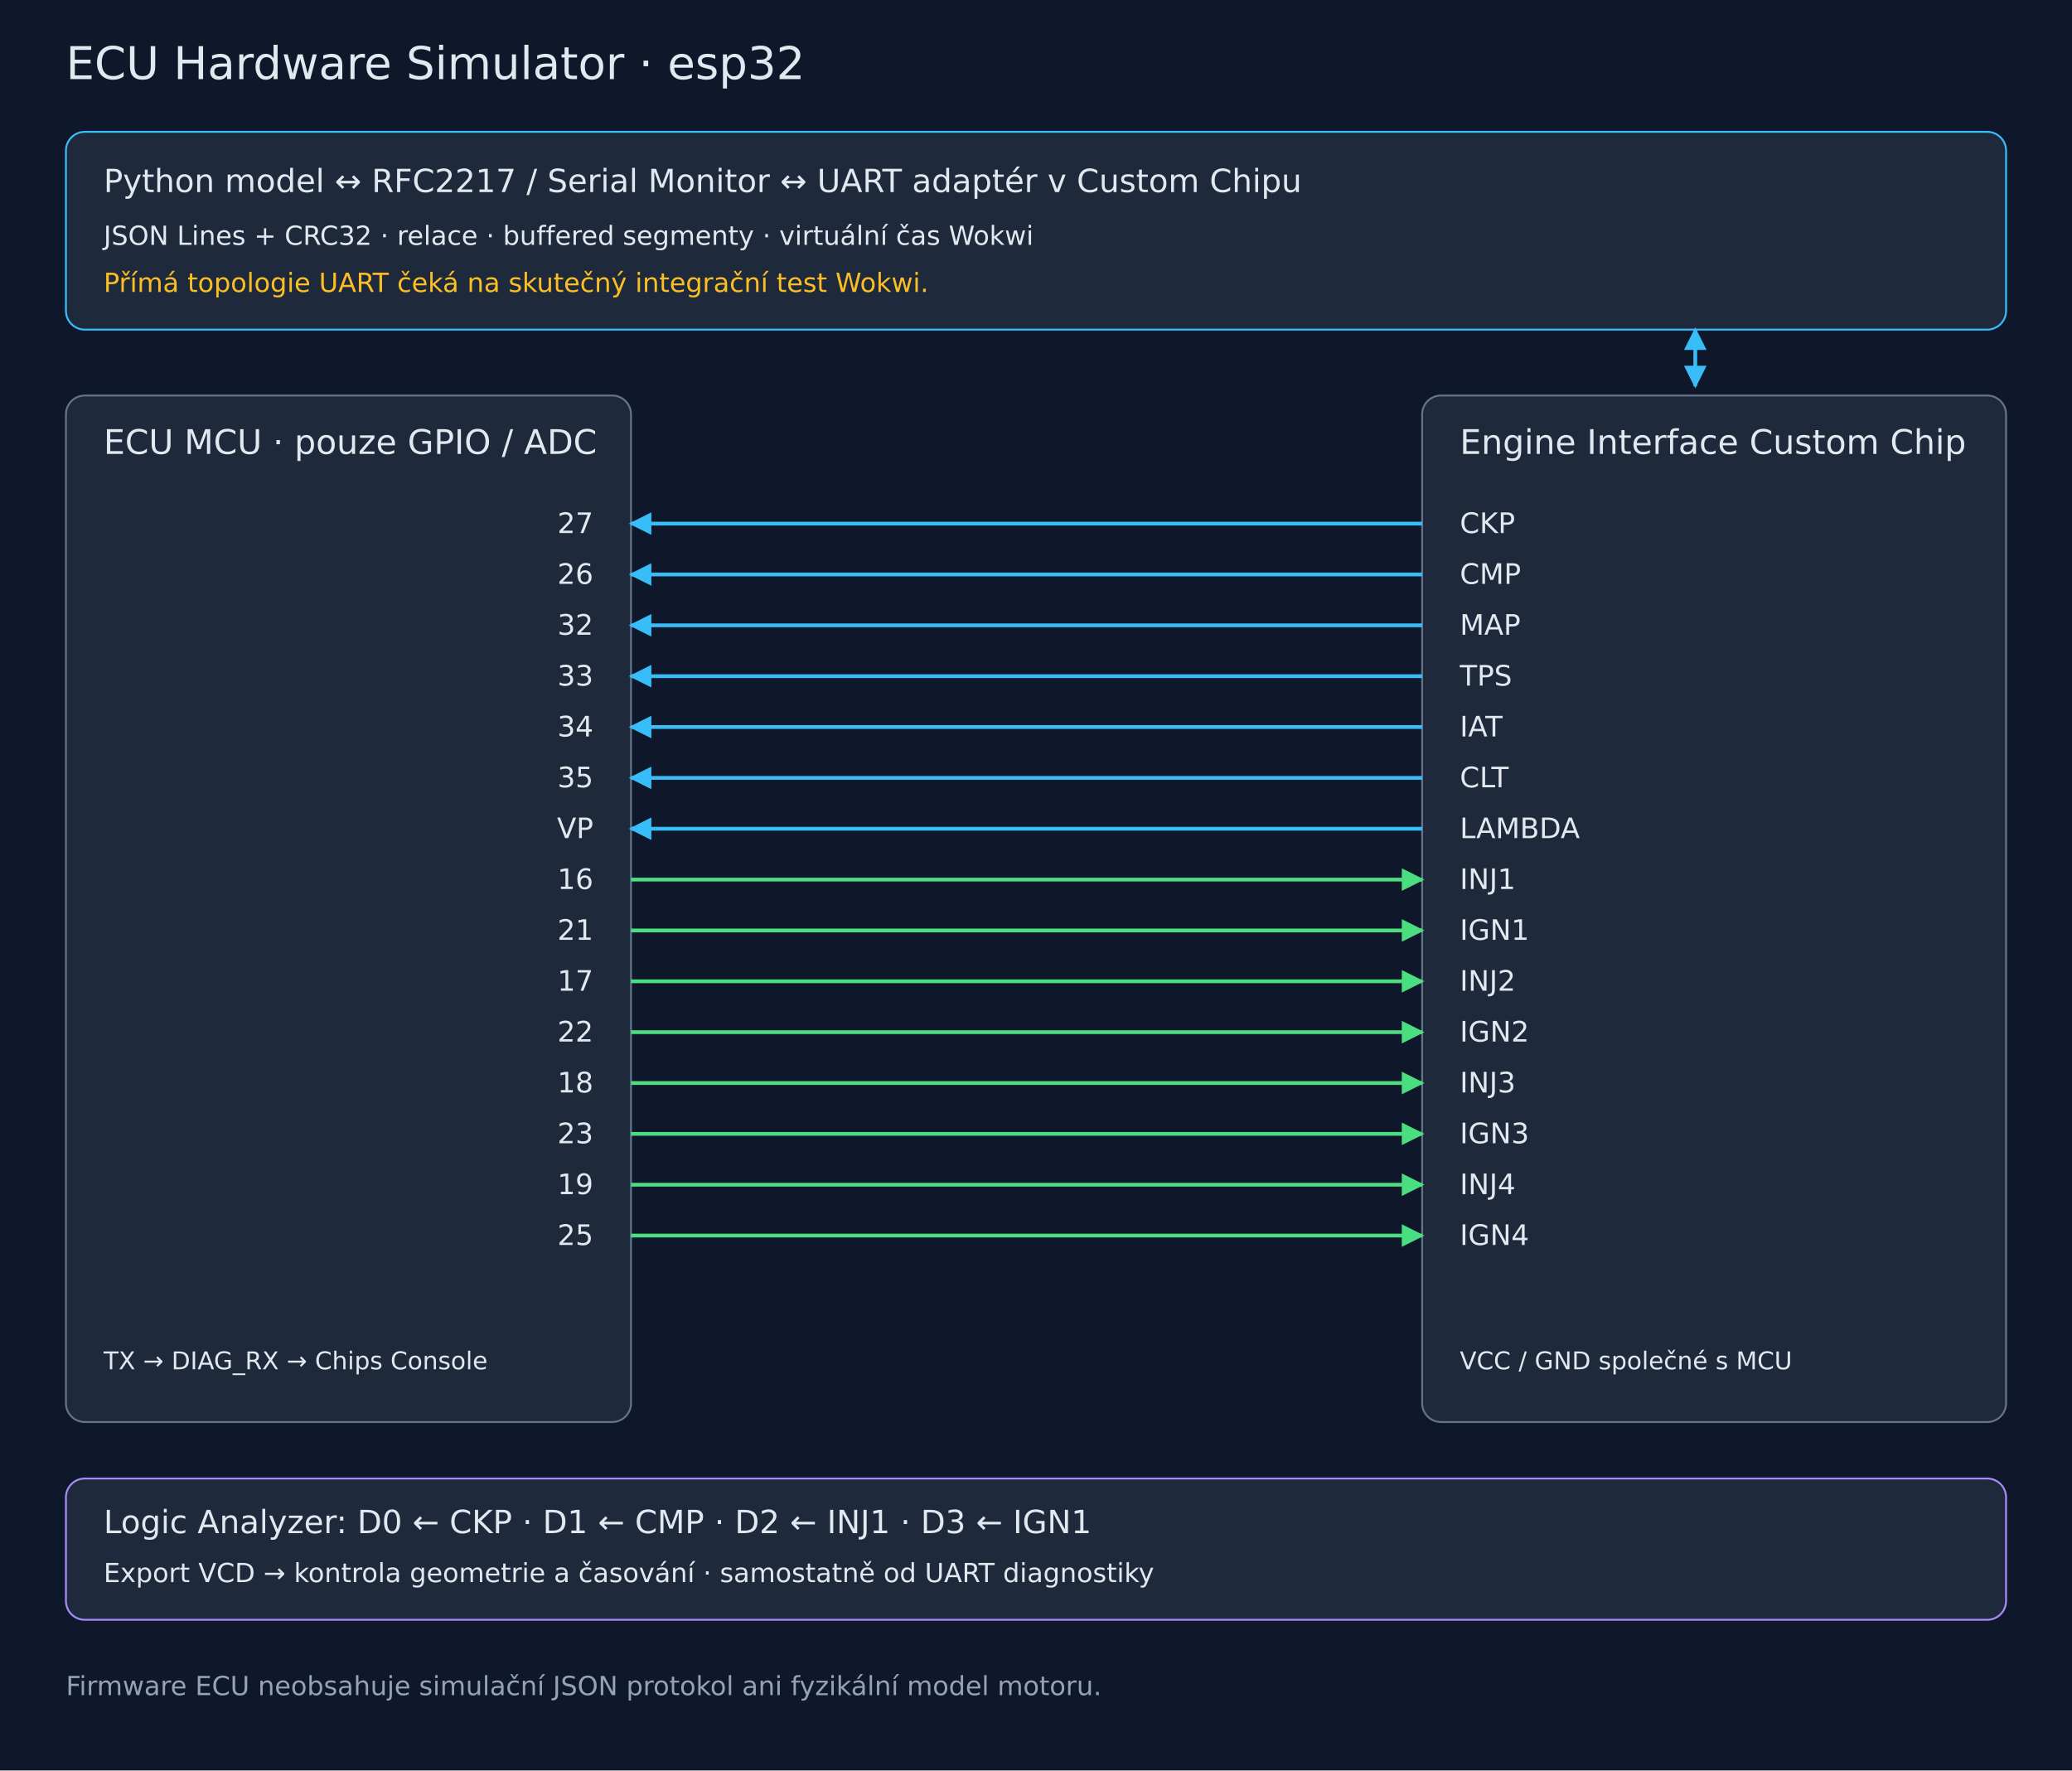
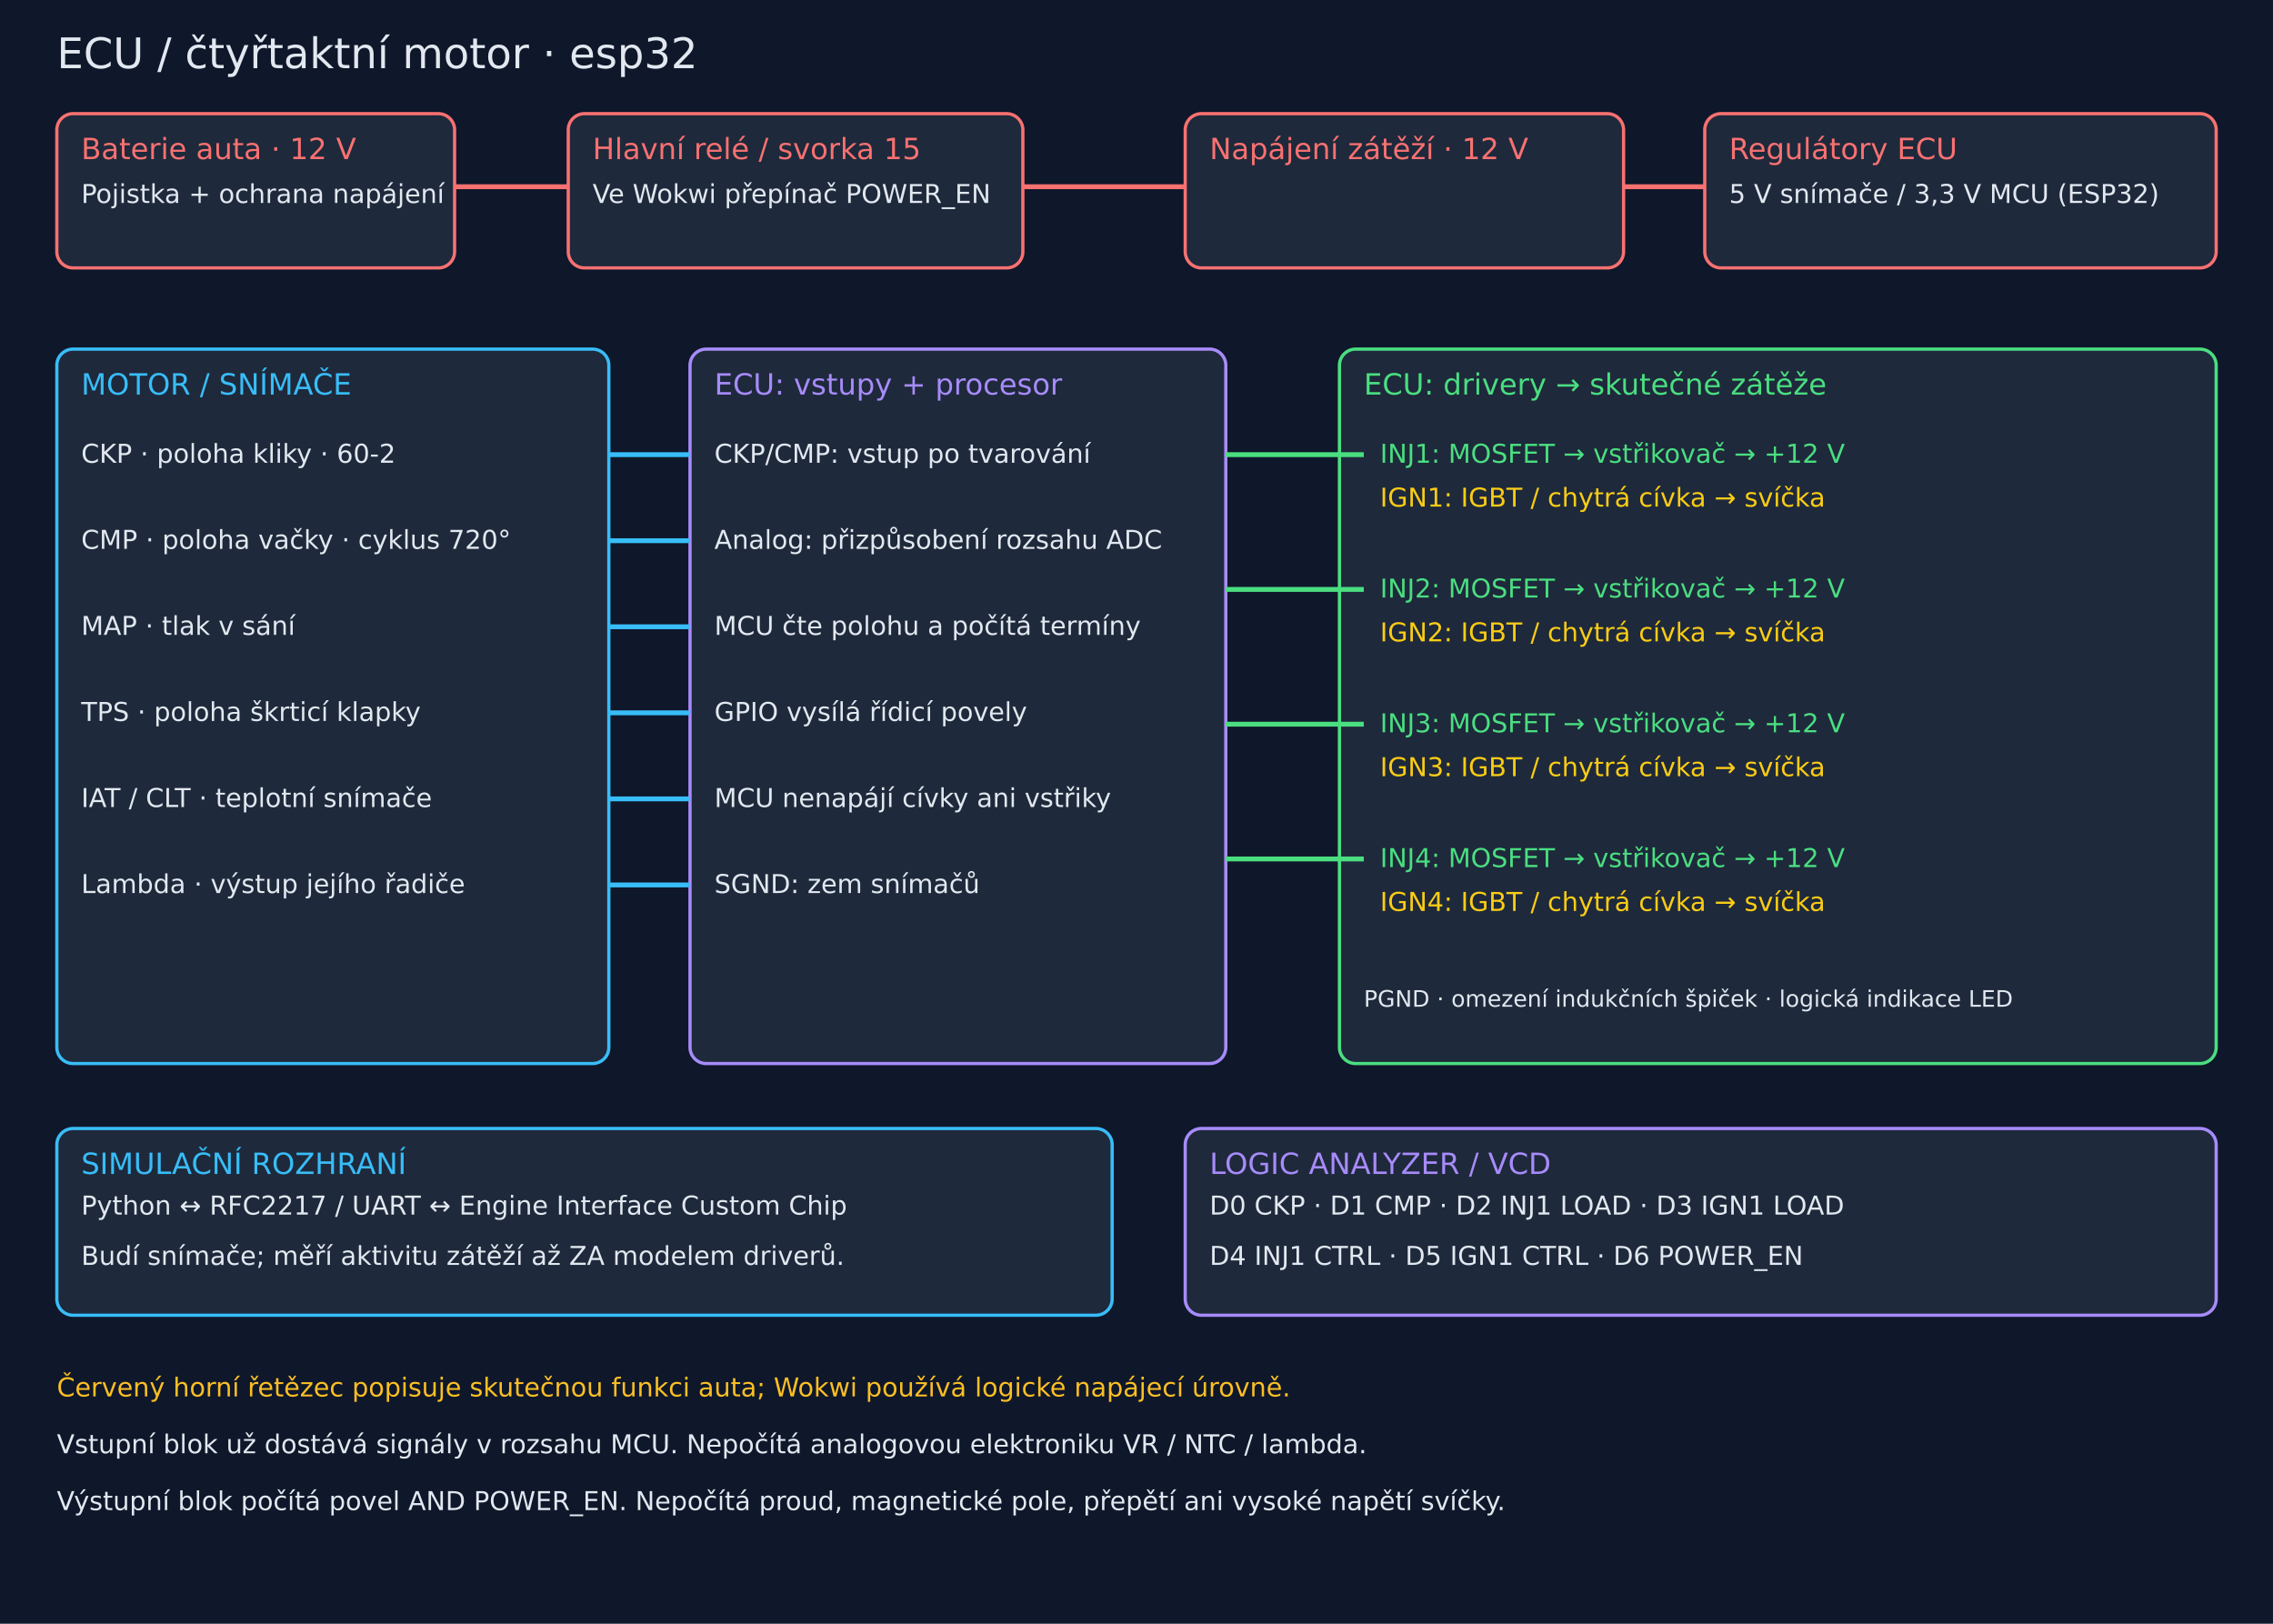
- <svg xmlns="http://www.w3.org/2000/svg" viewBox="0 0 1100 940" role="img" aria-labelledby="title desc">
-   <defs>
-     <marker id="arrow" viewBox="0 0 10 10" refX="9" refY="5" markerWidth="6" markerHeight="6" orient="auto-start-reverse">
-       <path d="M0 0 L10 5 L0 10 Z" fill="context-stroke" />
-     </marker>
-   </defs>
-   <rect width="1100" height="940" fill="#0f172a" />
+ <svg xmlns="http://www.w3.org/2000/svg" viewBox="0 0 1400 1000" role="img" aria-labelledby="title desc">
+   <rect width="1400" height="1000" fill="#0f172a" />
  <g font-family="DejaVu Sans,Arial,sans-serif" fill="#e2e8f0">
-     <text x="35" y="42" font-size="24">ECU Hardware Simulator · esp32</text>
-     <rect x="35" y="70" width="1030" height="105" rx="10" fill="#1e293b" stroke="#38bdf8" />
-     <text x="55" y="102" font-size="17">Python model ↔ RFC2217 / Serial Monitor ↔ UART adaptér v Custom Chipu</text>
-     <text x="55" y="130" font-size="14">JSON Lines + CRC32 · relace · buffered segmenty · virtuální čas Wokwi</text>
-     <text x="55" y="155" font-size="14" fill="#fbbf24">Přímá topologie UART čeká na skutečný integrační test Wokwi.</text>
-     <path d="M900 175 V205" stroke="#38bdf8" stroke-width="2" marker-start="url(#arrow)" marker-end="url(#arrow)" />
-     <rect x="35" y="210" width="300" height="545" rx="10" fill="#1e293b" stroke="#64748b" />
-     <rect x="755" y="210" width="310" height="545" rx="10" fill="#1e293b" stroke="#64748b" />
-     <text x="55" y="241" font-size="18">ECU MCU · pouze GPIO / ADC</text>
-     <text x="775" y="241" font-size="18">Engine Interface Custom Chip</text>
-     <text x="315" y="283" text-anchor="end" font-size="15">27</text>
-     <path d="M335 278 H755" stroke="#38bdf8" stroke-width="2" marker-start="url(#arrow)" />
-     <text x="775" y="283" font-size="15">CKP</text>
-     <text x="315" y="310" text-anchor="end" font-size="15">26</text>
-     <path d="M335 305 H755" stroke="#38bdf8" stroke-width="2" marker-start="url(#arrow)" />
-     <text x="775" y="310" font-size="15">CMP</text>
-     <text x="315" y="337" text-anchor="end" font-size="15">32</text>
-     <path d="M335 332 H755" stroke="#38bdf8" stroke-width="2" marker-start="url(#arrow)" />
-     <text x="775" y="337" font-size="15">MAP</text>
-     <text x="315" y="364" text-anchor="end" font-size="15">33</text>
-     <path d="M335 359 H755" stroke="#38bdf8" stroke-width="2" marker-start="url(#arrow)" />
-     <text x="775" y="364" font-size="15">TPS</text>
-     <text x="315" y="391" text-anchor="end" font-size="15">34</text>
-     <path d="M335 386 H755" stroke="#38bdf8" stroke-width="2" marker-start="url(#arrow)" />
-     <text x="775" y="391" font-size="15">IAT</text>
-     <text x="315" y="418" text-anchor="end" font-size="15">35</text>
-     <path d="M335 413 H755" stroke="#38bdf8" stroke-width="2" marker-start="url(#arrow)" />
-     <text x="775" y="418" font-size="15">CLT</text>
-     <text x="315" y="445" text-anchor="end" font-size="15">VP</text>
-     <path d="M335 440 H755" stroke="#38bdf8" stroke-width="2" marker-start="url(#arrow)" />
-     <text x="775" y="445" font-size="15">LAMBDA</text>
-     <text x="315" y="472" text-anchor="end" font-size="15">16</text>
-     <path d="M335 467 H755" stroke="#4ade80" stroke-width="2" marker-end="url(#arrow)" />
-     <text x="775" y="472" font-size="15">INJ1</text>
-     <text x="315" y="499" text-anchor="end" font-size="15">21</text>
-     <path d="M335 494 H755" stroke="#4ade80" stroke-width="2" marker-end="url(#arrow)" />
-     <text x="775" y="499" font-size="15">IGN1</text>
-     <text x="315" y="526" text-anchor="end" font-size="15">17</text>
-     <path d="M335 521 H755" stroke="#4ade80" stroke-width="2" marker-end="url(#arrow)" />
-     <text x="775" y="526" font-size="15">INJ2</text>
-     <text x="315" y="553" text-anchor="end" font-size="15">22</text>
-     <path d="M335 548 H755" stroke="#4ade80" stroke-width="2" marker-end="url(#arrow)" />
-     <text x="775" y="553" font-size="15">IGN2</text>
-     <text x="315" y="580" text-anchor="end" font-size="15">18</text>
-     <path d="M335 575 H755" stroke="#4ade80" stroke-width="2" marker-end="url(#arrow)" />
-     <text x="775" y="580" font-size="15">INJ3</text>
-     <text x="315" y="607" text-anchor="end" font-size="15">23</text>
-     <path d="M335 602 H755" stroke="#4ade80" stroke-width="2" marker-end="url(#arrow)" />
-     <text x="775" y="607" font-size="15">IGN3</text>
-     <text x="315" y="634" text-anchor="end" font-size="15">19</text>
-     <path d="M335 629 H755" stroke="#4ade80" stroke-width="2" marker-end="url(#arrow)" />
-     <text x="775" y="634" font-size="15">INJ4</text>
-     <text x="315" y="661" text-anchor="end" font-size="15">25</text>
-     <path d="M335 656 H755" stroke="#4ade80" stroke-width="2" marker-end="url(#arrow)" />
-     <text x="775" y="661" font-size="15">IGN4</text>
-     <text x="55" y="727" font-size="13">TX → DIAG_RX → Chips Console</text>
-     <text x="775" y="727" font-size="13">VCC / GND společné s MCU</text>
-     <rect x="35" y="785" width="1030" height="75" rx="10" fill="#1e293b" stroke="#a78bfa" />
-     <text x="55" y="814" font-size="17">Logic Analyzer: D0 ← CKP · D1 ← CMP · D2 ← INJ1 · D3 ← IGN1</text>
-     <text x="55" y="840" font-size="14">Export VCD → kontrola geometrie a časování · samostatně od UART diagnostiky</text>
-     <text x="35" y="900" font-size="14" fill="#94a3b8">Firmware ECU neobsahuje simulační JSON protokol ani fyzikální model motoru.</text>
+     <text x="35" y="42" font-size="26" fill="#e2e8f0">ECU / čtyřtaktní motor · esp32</text>
+     <rect x="35" y="70" width="245" height="95" rx="10" fill="#1e293b" stroke="#f87171" stroke-width="2" />
+     <text x="50" y="98" font-size="18" fill="#f87171">Baterie auta · 12 V</text>
+     <text x="50" y="125" font-size="16" fill="#e2e8f0">Pojistka + ochrana napájení</text>
+     <path d="M280 115 L350 115" stroke="#f87171" stroke-width="3" fill="none" />
+     <rect x="350" y="70" width="280" height="95" rx="10" fill="#1e293b" stroke="#f87171" stroke-width="2" />
+     <text x="365" y="98" font-size="18" fill="#f87171">Hlavní relé / svorka 15</text>
+     <text x="365" y="125" font-size="16" fill="#e2e8f0">Ve Wokwi přepínač POWER_EN</text>
+     <path d="M630 115 L730 115" stroke="#f87171" stroke-width="3" fill="none" />
+     <rect x="730" y="70" width="270" height="95" rx="10" fill="#1e293b" stroke="#f87171" stroke-width="2" />
+     <text x="745" y="98" font-size="18" fill="#f87171">Napájení zátěží · 12 V</text>
+     <rect x="1050" y="70" width="315" height="95" rx="10" fill="#1e293b" stroke="#f87171" stroke-width="2" />
+     <text x="1065" y="98" font-size="18" fill="#f87171">Regulátory ECU</text>
+     <text x="1065" y="125" font-size="16" fill="#e2e8f0">5 V snímače / 3,3 V MCU (ESP32)</text>
+     <path d="M1000 115 L1050 115" stroke="#f87171" stroke-width="3" fill="none" />
+     <rect x="35" y="215" width="340" height="440" rx="10" fill="#1e293b" stroke="#38bdf8" stroke-width="2" />
+     <text x="50" y="243" font-size="18" fill="#38bdf8">MOTOR / SNÍMAČE</text>
+     <rect x="425" y="215" width="330" height="440" rx="10" fill="#1e293b" stroke="#a78bfa" stroke-width="2" />
+     <text x="440" y="243" font-size="18" fill="#a78bfa">ECU: vstupy + procesor</text>
+     <rect x="825" y="215" width="540" height="440" rx="10" fill="#1e293b" stroke="#4ade80" stroke-width="2" />
+     <text x="840" y="243" font-size="18" fill="#4ade80">ECU: drivery → skutečné zátěže</text>
+     <text x="50" y="285" font-size="16" fill="#e2e8f0">CKP · poloha kliky · 60-2</text>
+     <path d="M375 280 L425 280" stroke="#38bdf8" stroke-width="3" fill="none" />
+     <text x="50" y="338" font-size="16" fill="#e2e8f0">CMP · poloha vačky · cyklus 720°</text>
+     <path d="M375 333 L425 333" stroke="#38bdf8" stroke-width="3" fill="none" />
+     <text x="50" y="391" font-size="16" fill="#e2e8f0">MAP · tlak v sání</text>
+     <path d="M375 386 L425 386" stroke="#38bdf8" stroke-width="3" fill="none" />
+     <text x="50" y="444" font-size="16" fill="#e2e8f0">TPS · poloha škrticí klapky</text>
+     <path d="M375 439 L425 439" stroke="#38bdf8" stroke-width="3" fill="none" />
+     <text x="50" y="497" font-size="16" fill="#e2e8f0">IAT / CLT · teplotní snímače</text>
+     <path d="M375 492 L425 492" stroke="#38bdf8" stroke-width="3" fill="none" />
+     <text x="50" y="550" font-size="16" fill="#e2e8f0">Lambda · výstup jejího řadiče</text>
+     <path d="M375 545 L425 545" stroke="#38bdf8" stroke-width="3" fill="none" />
+     <text x="440" y="285" font-size="16" fill="#e2e8f0">CKP/CMP: vstup po tvarování</text>
+     <text x="440" y="338" font-size="16" fill="#e2e8f0">Analog: přizpůsobení rozsahu ADC</text>
+     <text x="440" y="391" font-size="16" fill="#e2e8f0">MCU čte polohu a počítá termíny</text>
+     <text x="440" y="444" font-size="16" fill="#e2e8f0">GPIO vysílá řídicí povely</text>
+     <text x="440" y="497" font-size="16" fill="#e2e8f0">MCU nenapájí cívky ani vstřiky</text>
+     <text x="440" y="550" font-size="16" fill="#e2e8f0">SGND: zem snímačů</text>
+     <path d="M755 280 L840 280" stroke="#4ade80" stroke-width="3" fill="none" />
+     <text x="850" y="285" font-size="16" fill="#4ade80">INJ1: MOSFET → vstřikovač → +12 V</text>
+     <text x="850" y="312" font-size="16" fill="#facc15">IGN1: IGBT / chytrá cívka → svíčka</text>
+     <path d="M755 363 L840 363" stroke="#4ade80" stroke-width="3" fill="none" />
+     <text x="850" y="368" font-size="16" fill="#4ade80">INJ2: MOSFET → vstřikovač → +12 V</text>
+     <text x="850" y="395" font-size="16" fill="#facc15">IGN2: IGBT / chytrá cívka → svíčka</text>
+     <path d="M755 446 L840 446" stroke="#4ade80" stroke-width="3" fill="none" />
+     <text x="850" y="451" font-size="16" fill="#4ade80">INJ3: MOSFET → vstřikovač → +12 V</text>
+     <text x="850" y="478" font-size="16" fill="#facc15">IGN3: IGBT / chytrá cívka → svíčka</text>
+     <path d="M755 529 L840 529" stroke="#4ade80" stroke-width="3" fill="none" />
+     <text x="850" y="534" font-size="16" fill="#4ade80">INJ4: MOSFET → vstřikovač → +12 V</text>
+     <text x="850" y="561" font-size="16" fill="#facc15">IGN4: IGBT / chytrá cívka → svíčka</text>
+     <text x="840" y="620" font-size="14" fill="#e2e8f0">PGND · omezení indukčních špiček · logická indikace LED</text>
+     <rect x="35" y="695" width="650" height="115" rx="10" fill="#1e293b" stroke="#38bdf8" stroke-width="2" />
+     <text x="50" y="723" font-size="18" fill="#38bdf8">SIMULAČNÍ ROZHRANÍ</text>
+     <text x="50" y="748" font-size="16" fill="#e2e8f0">Python ↔ RFC2217 / UART ↔ Engine Interface Custom Chip</text>
+     <text x="50" y="779" font-size="16" fill="#e2e8f0">Budí snímače; měří aktivitu zátěží až ZA modelem driverů.</text>
+     <rect x="730" y="695" width="635" height="115" rx="10" fill="#1e293b" stroke="#a78bfa" stroke-width="2" />
+     <text x="745" y="723" font-size="18" fill="#a78bfa">LOGIC ANALYZER / VCD</text>
+     <text x="745" y="748" font-size="16" fill="#e2e8f0">D0 CKP · D1 CMP · D2 INJ1 LOAD · D3 IGN1 LOAD</text>
+     <text x="745" y="779" font-size="16" fill="#e2e8f0">D4 INJ1 CTRL · D5 IGN1 CTRL · D6 POWER_EN</text>
+     <text x="35" y="860" font-size="16" fill="#fbbf24">Červený horní řetězec popisuje skutečnou funkci auta; Wokwi používá logické napájecí úrovně.</text>
+     <text x="35" y="895" font-size="16" fill="#e2e8f0">Vstupní blok už dostává signály v rozsahu MCU. Nepočítá analogovou elektroniku VR / NTC / lambda.</text>
+     <text x="35" y="930" font-size="16" fill="#e2e8f0">Výstupní blok počítá povel AND POWER_EN. Nepočítá proud, magnetické pole, přepětí ani vysoké napětí svíčky.</text>
  </g>
</svg>
